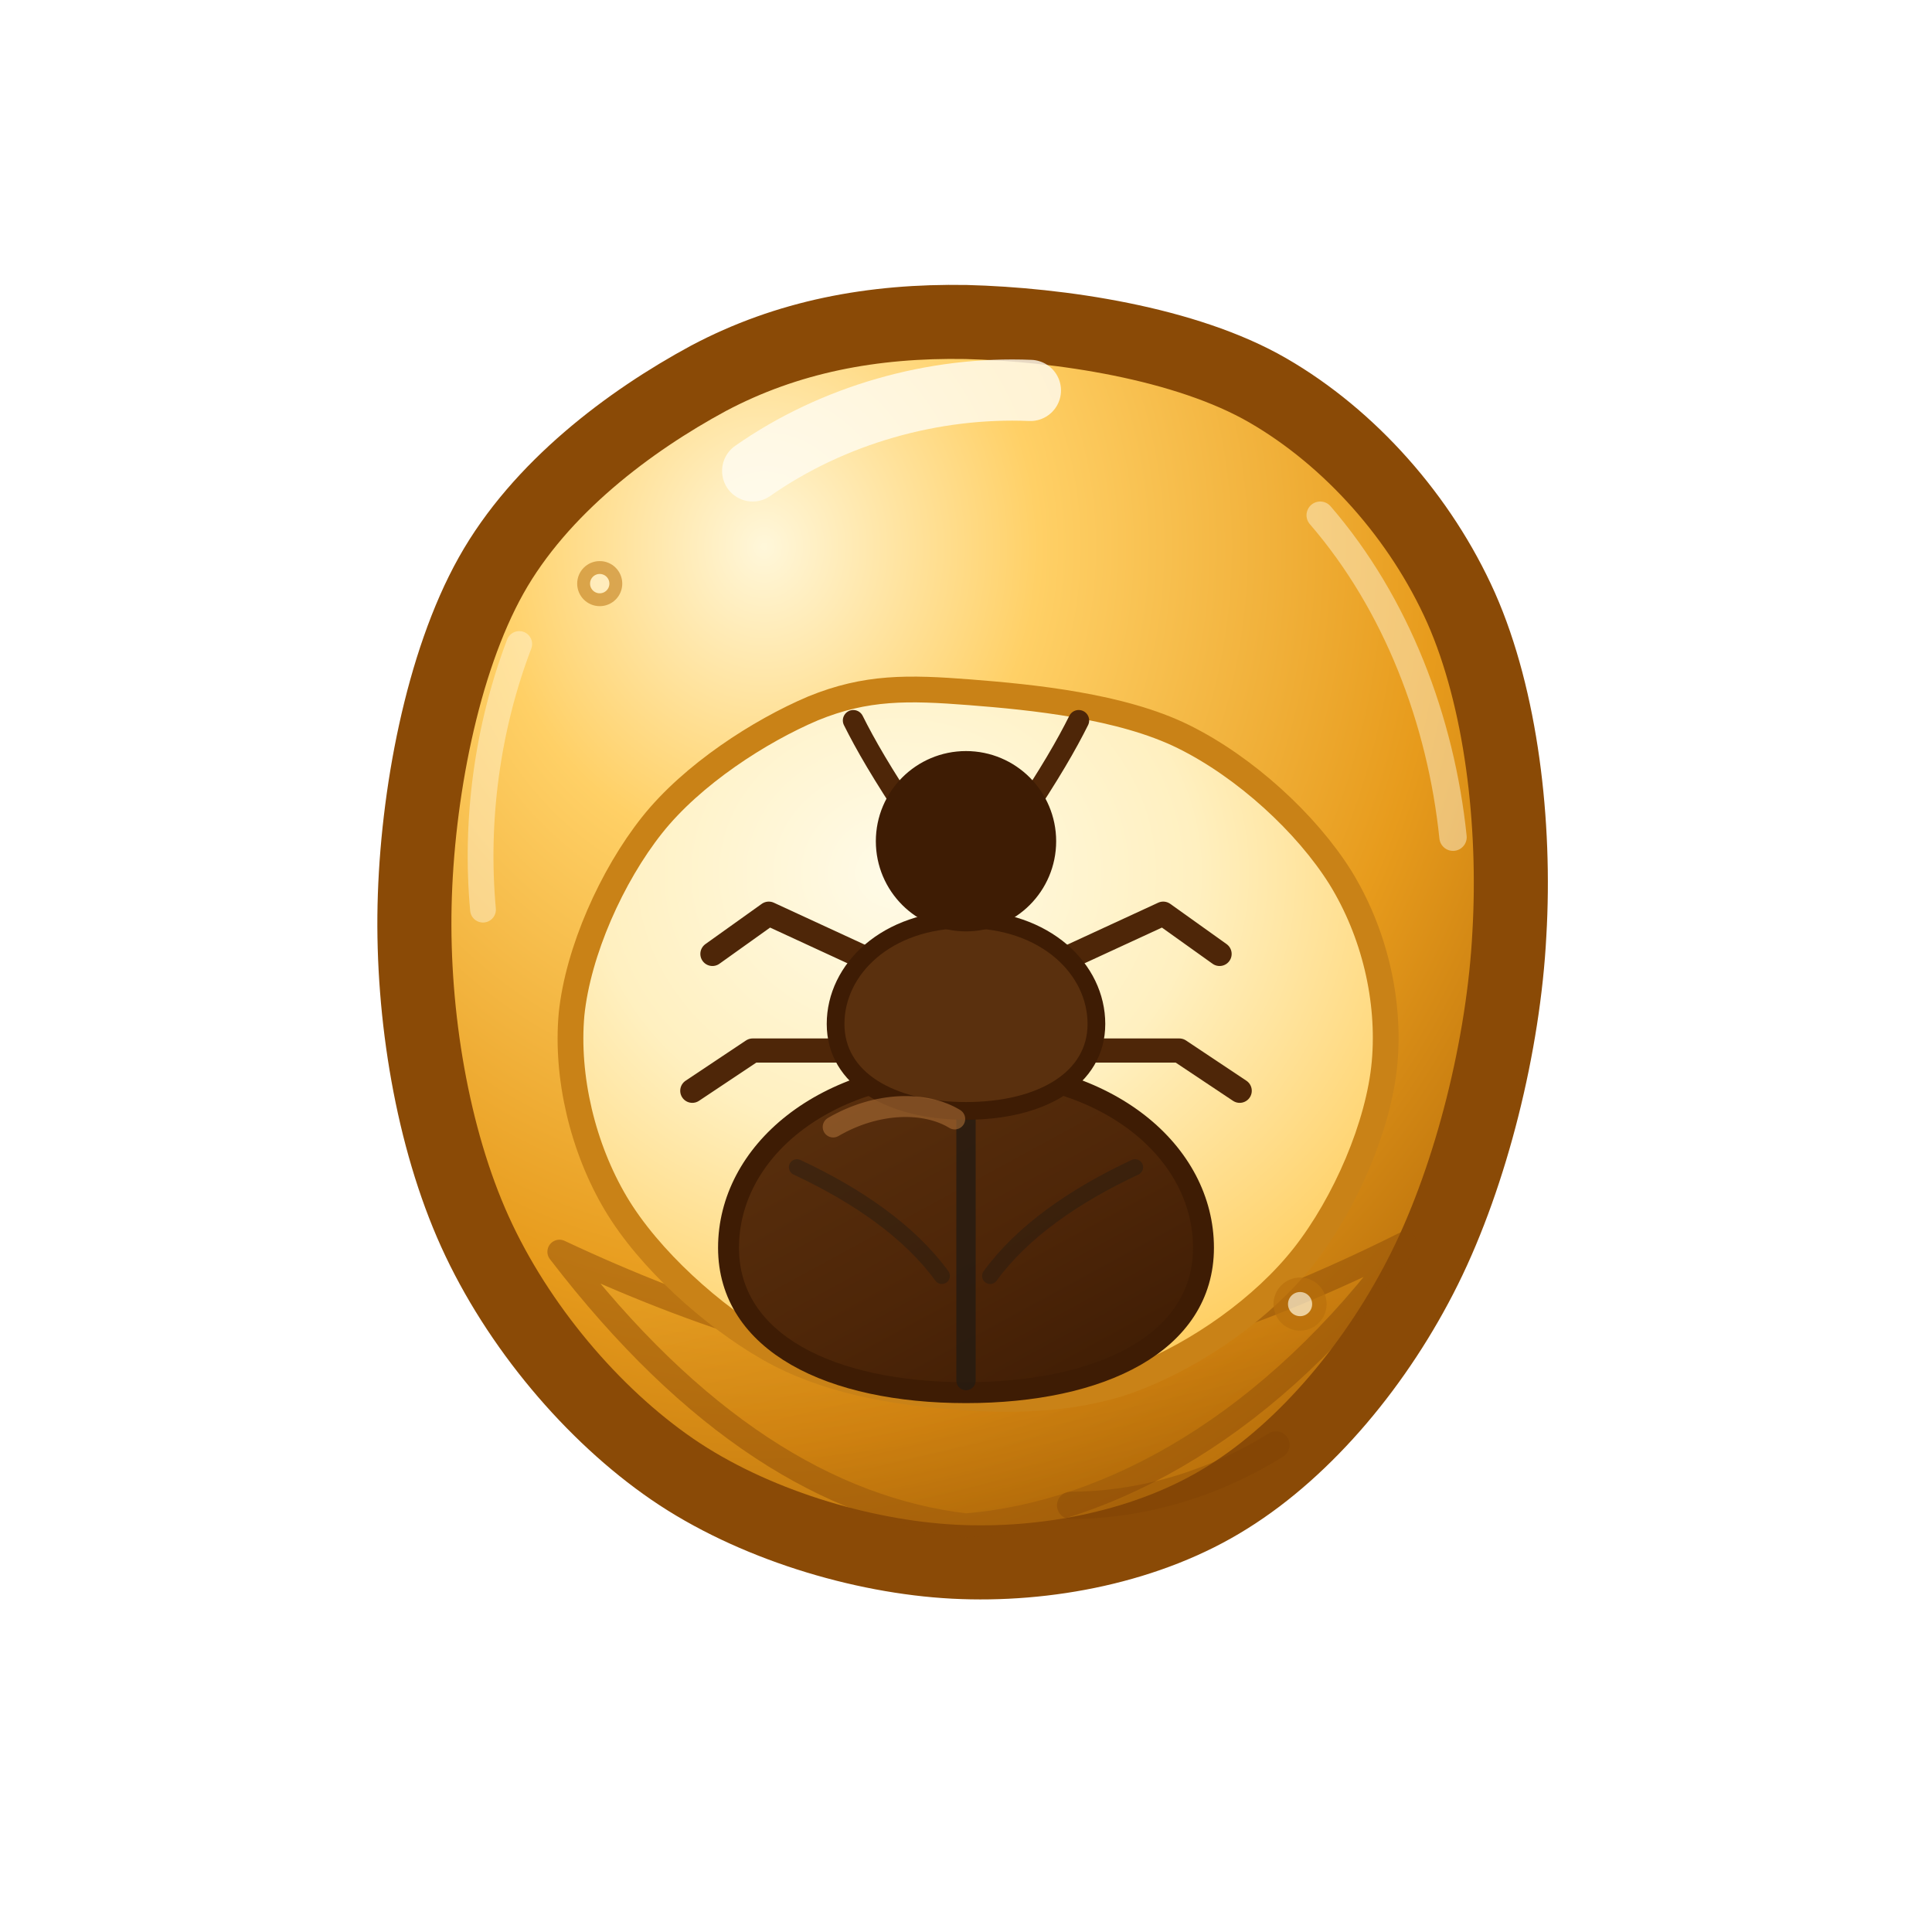
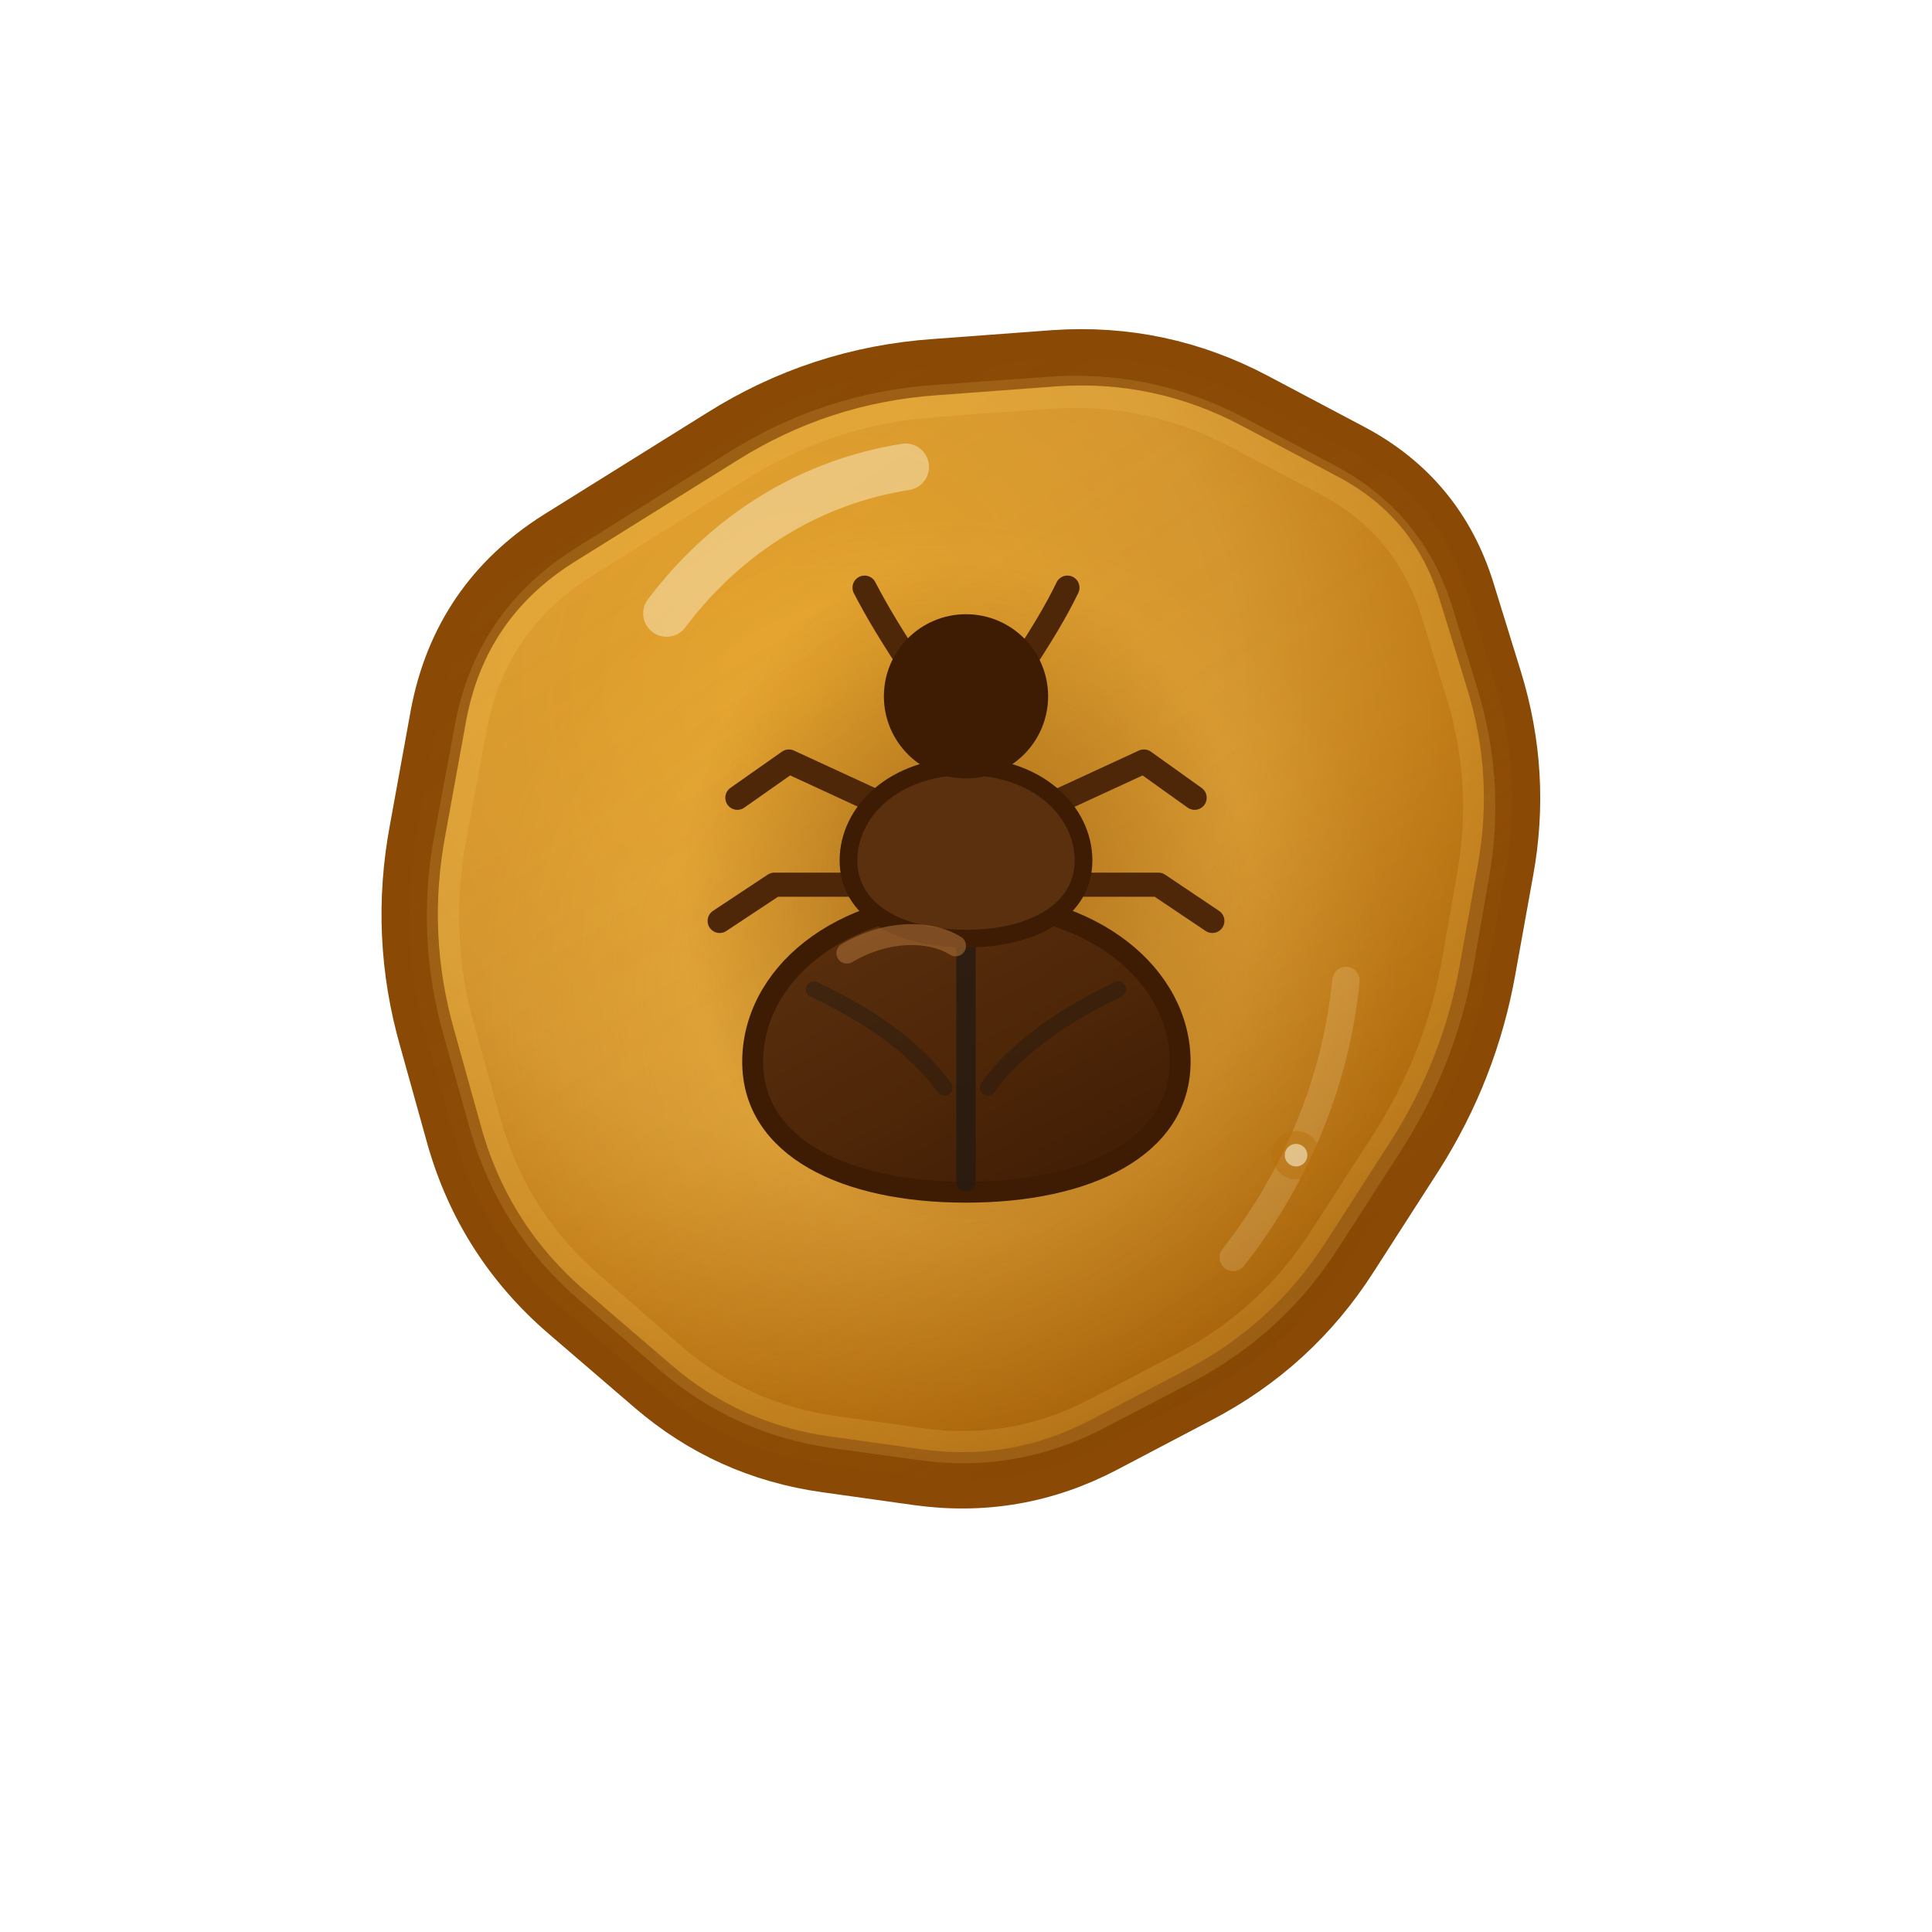
<svg xmlns="http://www.w3.org/2000/svg" viewBox="0 0 24 24" width="24" height="24" stroke-linecap="round" stroke-linejoin="round" role="img" aria-label="东方琥珀调">
  <defs>
-     <radialGradient id="amStone" cx="0.32" cy="0.18" r="0.96">
-       <stop offset="0" stop-color="#FFF7DA" />
-       <stop offset="0.26" stop-color="#FFD066" />
-       <stop offset="0.64" stop-color="#E79B1C" />
-       <stop offset="1" stop-color="#A85F04" />
+     <radialGradient id="amStone" cx="0.36" cy="0.3" r="0.86">
+       <stop offset="0" stop-color="#E8A62C" />
+       <stop offset="0.46" stop-color="#D89A32" />
+       <stop offset="0.82" stop-color="#B8700C" />
+       <stop offset="1" stop-color="#8E4E02" />
    </radialGradient>
-     <radialGradient id="amWin" cx="0.4" cy="0.26" r="0.92">
-       <stop offset="0" stop-color="#FFFBE8" />
-       <stop offset="0.4" stop-color="#FFF0C0" />
-       <stop offset="0.8" stop-color="#FFD066" />
-       <stop offset="1" stop-color="#E0A439" />
+     <radialGradient id="amCore" cx="0.48" cy="0.56" r="0.42">
+       <stop offset="0" stop-color="#FFD066" stop-opacity="0.5" />
+       <stop offset="0.6" stop-color="#FFD066" stop-opacity="0.16" />
+       <stop offset="1" stop-color="#FFD066" stop-opacity="0" />
    </radialGradient>
-     <linearGradient id="amBase" x1="0.15" y1="0" x2="0.85" y2="1">
-       <stop offset="0" stop-color="#E8A62C" />
-       <stop offset="0.55" stop-color="#C97A0C" />
-       <stop offset="1" stop-color="#8E4E02" />
+     <linearGradient id="amDepth" x1="0.18" y1="0" x2="0.82" y2="1">
+       <stop offset="0" stop-color="#8E4E02" stop-opacity="0" />
+       <stop offset="0.55" stop-color="#A85F04" stop-opacity="0.1" />
+       <stop offset="1" stop-color="#7A3E02" stop-opacity="0.44" />
    </linearGradient>
+     <radialGradient id="amDeep" cx="0.5" cy="0.5" r="0.5">
+       <stop offset="0.18" stop-color="#8E4E02" stop-opacity="0.6" />
+       <stop offset="0.66" stop-color="#8E4E02" stop-opacity="0.26" />
+       <stop offset="1" stop-color="#8E4E02" stop-opacity="0" />
+     </radialGradient>
    <linearGradient id="amBug" x1="0.1" y1="0" x2="0.9" y2="1">
      <stop offset="0" stop-color="#5A300E" />
      <stop offset="0.55" stop-color="#4E2608" />
      <stop offset="1" stop-color="#3E1C04" />
    </linearGradient>
  </defs>
-   <path d="M 12 4 C 13.16 4.03 14.73 4.26 15.75 4.85 C 16.77 5.44 17.65 6.43 18.15 7.55 C 18.65 8.68 18.83 10.23 18.75 11.6 C 18.68 12.97 18.28 14.58 17.7 15.75 C 17.12 16.92 16.23 17.99 15.25 18.6 C 14.28 19.21 13 19.46 11.85 19.4 C 10.7 19.34 9.34 18.93 8.35 18.25 C 7.36 17.57 6.43 16.47 5.9 15.3 C 5.37 14.13 5.12 12.61 5.15 11.25 C 5.18 9.89 5.49 8.24 6.1 7.15 C 6.71 6.06 7.82 5.23 8.8 4.7 C 9.78 4.18 10.84 3.98 12 4 Z" fill="url(#amStone)" stroke="#8A4A06" stroke-width="0.92" />
-   <path d="M 6.95 15.55 C 8.6 17.7 10.3 18.75 12.0 18.95 C 13.8 18.8 15.8 17.7 17.45 15.45 C 14.95 16.7 13.15 17.05 12.0 17.0 C 10.5 16.95 8.65 16.35 6.95 15.55 Z" fill="url(#amBase)" stroke="#8A4A06" stroke-width="0.3" opacity="0.48" />
-   <path d="M 12.05 8.6 C 12.82 8.66 13.93 8.77 14.7 9.15 C 15.47 9.53 16.23 10.23 16.65 10.9 C 17.07 11.58 17.27 12.42 17.2 13.2 C 17.13 13.98 16.71 14.95 16.2 15.6 C 15.69 16.25 14.88 16.81 14.15 17.1 C 13.43 17.39 12.62 17.41 11.85 17.35 C 11.08 17.29 10.25 17.15 9.55 16.75 C 8.85 16.35 8.06 15.64 7.65 14.95 C 7.24 14.26 7.03 13.38 7.1 12.6 C 7.18 11.82 7.6 10.88 8.1 10.25 C 8.6 9.62 9.44 9.08 10.1 8.8 C 10.76 8.53 11.28 8.54 12.05 8.6 Z" fill="url(#amWin)" stroke="#C98217" stroke-width="0.32" />
+   <path d="M 8.96 5.43 Q 10.18 4.66 11.62 4.56 L 13.1 4.45 Q 14.42 4.36 15.59 4.98 L 16.78 5.61 Q 17.86 6.18 18.22 7.35 L 18.56 8.45 Q 18.92 9.62 18.7 10.82 L 18.48 12.04 Q 18.26 13.28 17.58 14.35 L 16.77 15.61 Q 16.06 16.72 14.89 17.33 L 13.71 17.95 Q 12.62 18.52 11.4 18.35 L 10.26 18.19 Q 9.04 18.02 8.11 17.22 L 7.04 16.3 Q 6.02 15.42 5.65 14.13 L 5.31 12.91 Q 4.94 11.62 5.19 10.3 L 5.45 8.87 Q 5.72 7.46 6.94 6.69 Z" fill="url(#amStone)" stroke="#8A4A06" stroke-width="0.7" />
+   <path d="M 8.96 5.43 Q 10.18 4.66 11.62 4.56 L 13.1 4.45 Q 14.42 4.36 15.59 4.98 L 16.78 5.61 Q 17.86 6.18 18.22 7.35 L 18.56 8.45 Q 18.92 9.62 18.7 10.82 L 18.48 12.04 Q 18.26 13.28 17.58 14.35 L 16.77 15.61 Q 16.06 16.72 14.89 17.33 L 13.71 17.95 Q 12.62 18.52 11.4 18.35 L 10.26 18.19 Q 9.04 18.02 8.11 17.22 L 7.04 16.3 Q 6.02 15.42 5.65 14.13 L 5.31 12.91 Q 4.94 11.62 5.19 10.3 L 5.45 8.87 Q 5.72 7.46 6.94 6.69 Z" fill="url(#amCore)" />
+   <path d="M 8.96 5.43 Q 10.18 4.66 11.62 4.56 L 13.1 4.45 Q 14.42 4.36 15.59 4.98 L 16.78 5.61 Q 17.86 6.18 18.22 7.35 L 18.56 8.45 Q 18.92 9.62 18.7 10.82 L 18.48 12.04 Q 18.26 13.28 17.58 14.35 L 16.77 15.61 Q 16.06 16.72 14.89 17.33 L 13.71 17.95 Q 12.62 18.52 11.4 18.35 L 10.26 18.19 Q 9.04 18.02 8.11 17.22 L 7.04 16.3 Q 6.02 15.42 5.65 14.13 L 5.31 12.91 Q 4.94 11.62 5.19 10.3 L 5.45 8.87 Q 5.72 7.46 6.94 6.69 Z" fill="url(#amDepth)" />
+   <ellipse cx="12" cy="11.15" rx="3.55" ry="4.2" fill="url(#amDeep)" />
  <g>
-     <path d="M 10.85 11.95 L 9.55 11.35 L 8.85 11.85" fill="none" stroke="#4E2608" stroke-width="0.3" />
-     <path d="M 10.8 13.05 L 9.35 13.05 L 8.6 13.55" fill="none" stroke="#4E2608" stroke-width="0.3" />
-     <path d="M 11 14.2 L 9.9 15.05 L 9.55 15.95" fill="none" stroke="#4E2608" stroke-width="0.3" />
-     <path d="M 13.15 11.95 L 14.45 11.35 L 15.15 11.85" fill="none" stroke="#4E2608" stroke-width="0.3" />
-     <path d="M 13.2 13.05 L 14.65 13.05 L 15.4 13.55" fill="none" stroke="#4E2608" stroke-width="0.3" />
-     <path d="M 13 14.2 L 14.1 15.05 L 14.45 15.95" fill="none" stroke="#4E2608" stroke-width="0.3" />
-     <path d="M 11.35 10.2 C 10.95 9.6 10.75 9.25 10.6 8.95" fill="none" stroke="#4E2608" stroke-width="0.26" />
-     <path d="M 12.65 10.2 C 13.05 9.6 13.25 9.25 13.4 8.95" fill="none" stroke="#4E2608" stroke-width="0.26" />
-     <path d="M 12.0 13.3 C 13.78 13.3 14.95 14.32 14.95 15.5 C 14.95 16.68 13.68 17.3 12.0 17.3 C 10.32 17.3 9.05 16.68 9.05 15.5 C 9.05 14.32 10.22 13.3 12.0 13.3 Z" fill="url(#amBug)" stroke="#3E1C04" stroke-width="0.26" />
-     <path d="M 12.0 13.55 L 12.0 17.15" fill="none" stroke="#241A12" stroke-width="0.24" opacity="0.8" />
-     <path d="M 9.9 14.5 C 10.65 14.85 11.3 15.3 11.7 15.85" fill="none" stroke="#241A12" stroke-width="0.2" opacity="0.45" />
-     <path d="M 14.1 14.5 C 13.35 14.85 12.7 15.3 12.3 15.85" fill="none" stroke="#241A12" stroke-width="0.2" opacity="0.45" />
-     <path d="M 12.0 11.42 C 12.99 11.42 13.62 12.04 13.62 12.72 C 13.62 13.4 12.94 13.8 12.0 13.8 C 11.06 13.8 10.38 13.4 10.38 12.72 C 10.38 12.04 11.01 11.42 12.0 11.42 Z" fill="#5A300E" stroke="#3E1C04" stroke-width="0.22" />
-     <circle cx="12.0" cy="10.45" r="1.02" fill="#3E1C04" stroke="#3E1C04" stroke-width="0.2" />
-     <path d="M 10.35 14.0 C 10.9 13.68 11.5 13.68 11.86 13.9" fill="none" stroke="#A86C36" stroke-width="0.26" opacity="0.6" />
+     <path d="M 10.97 10 L 9.8 9.46 L 9.16 9.91" fill="none" stroke="#4E2608" stroke-width="0.3" />
+     <path d="M 10.92 10.99 L 9.62 10.99 L 8.94 11.44" fill="none" stroke="#4E2608" stroke-width="0.3" />
+     <path d="M 11.1 12.02 L 10.11 12.79 L 9.8 13.6" fill="none" stroke="#4E2608" stroke-width="0.3" />
+     <path d="M 13.04 10 L 14.21 9.46 L 14.84 9.91" fill="none" stroke="#4E2608" stroke-width="0.3" />
+     <path d="M 13.08 10.99 L 14.39 10.99 L 15.06 11.44" fill="none" stroke="#4E2608" stroke-width="0.3" />
+     <path d="M 12.9 12.02 L 13.89 12.79 L 14.21 13.6" fill="none" stroke="#4E2608" stroke-width="0.3" />
+     <path d="M 11.42 8.42 C 11.06 7.88 10.88 7.57 10.74 7.3" fill="none" stroke="#4E2608" stroke-width="0.3" />
+     <path d="M 12.59 8.42 C 12.95 7.88 13.13 7.57 13.26 7.3" fill="none" stroke="#4E2608" stroke-width="0.3" />
+     <path d="M 12 11.21 C 13.6 11.21 14.66 12.13 14.66 13.19 C 14.66 14.25 13.51 14.81 12 14.81 C 10.49 14.81 9.35 14.25 9.35 13.19 C 9.35 12.13 10.4 11.21 12 11.21 Z" fill="url(#amBug)" stroke="#3E1C04" stroke-width="0.26" />
+     <path d="M 12 11.44 L 12 14.68" fill="none" stroke="#241A12" stroke-width="0.24" opacity="0.8" />
+     <path d="M 10.11 12.29 C 10.79 12.61 11.37 13.01 11.73 13.51" fill="none" stroke="#241A12" stroke-width="0.2" opacity="0.45" />
+     <path d="M 13.89 12.29 C 13.22 12.61 12.63 13.01 12.27 13.51" fill="none" stroke="#241A12" stroke-width="0.2" opacity="0.45" />
+     <path d="M 12 9.52 C 12.89 9.52 13.46 10.08 13.46 10.69 C 13.46 11.3 12.85 11.66 12 11.66 C 11.15 11.66 10.54 11.3 10.54 10.69 C 10.54 10.08 11.11 9.52 12 9.52 Z" fill="#5A300E" stroke="#3E1C04" stroke-width="0.22" />
+     <circle cx="12" cy="8.65" r="0.92" fill="#3E1C04" stroke="#3E1C04" stroke-width="0.2" />
+     <path d="M 10.52 11.84 C 11.01 11.55 11.55 11.55 11.87 11.75" fill="none" stroke="#A86C36" stroke-width="0.26" opacity="0.6" />
  </g>
-   <path d="M 9.35 5.85 C 10.35 5.15 11.6 4.8 12.8 4.85" fill="none" stroke="#FFFDF2" stroke-width="0.76" opacity="0.8" />
-   <path d="M 16.4 6.4 C 17.35 7.5 17.9 8.95 18.05 10.4" fill="none" stroke="#FFF8E0" stroke-width="0.34" opacity="0.46" />
-   <path d="M 6.45 8.0 C 6.05 9.05 5.9 10.2 6.0 11.3" fill="none" stroke="#FFFBE8" stroke-width="0.32" opacity="0.42" />
-   <circle cx="16.15" cy="16.2" r="0.24" fill="#FFF8E0" stroke="#B8700C" stroke-width="0.18" opacity="0.68" />
-   <circle cx="7.45" cy="7.25" r="0.2" fill="#FFF8E0" stroke="#B8700C" stroke-width="0.16" opacity="0.52" />
-   <path d="M 15.85 17.95 C 15.05 18.45 14.15 18.7 13.3 18.7" fill="none" stroke="#7A3E02" stroke-width="0.34" opacity="0.3" />
+   <path d="M 9.14 5.8 Q 10.29 5.07 11.64 4.98 L 13.03 4.88 Q 14.27 4.79 15.37 5.37 L 16.49 5.96 Q 17.51 6.5 17.85 7.6 L 18.17 8.64 Q 18.5 9.74 18.3 10.87 L 18.1 12.01 Q 17.88 13.18 17.24 14.18 L 16.48 15.36 Q 15.82 16.41 14.72 16.99 L 13.61 17.57 Q 12.58 18.1 11.44 17.94 L 10.36 17.79 Q 9.22 17.63 8.34 16.88 L 7.34 16.01 Q 6.38 15.19 6.03 13.97 L 5.71 12.83 Q 5.36 11.62 5.6 10.37 L 5.85 9.03 Q 6.1 7.71 7.24 6.99 Z" fill="none" stroke="#FFD066" stroke-width="0.4" opacity="0.16" />
+   <path d="M 8.28 7.62 C 9.05 6.6 10.1 5.98 11.25 5.8" fill="none" stroke="#FFF8E0" stroke-width="0.58" opacity="0.42" />
+   <path d="M 15.32 15.62 C 16.12 14.6 16.6 13.4 16.72 12.18" fill="none" stroke="#FFE9B8" stroke-width="0.34" opacity="0.18" />
+   <circle cx="16.1" cy="14.35" r="0.22" fill="#FFF8E0" stroke="#B8700C" stroke-width="0.16" opacity="0.5" />
</svg>
